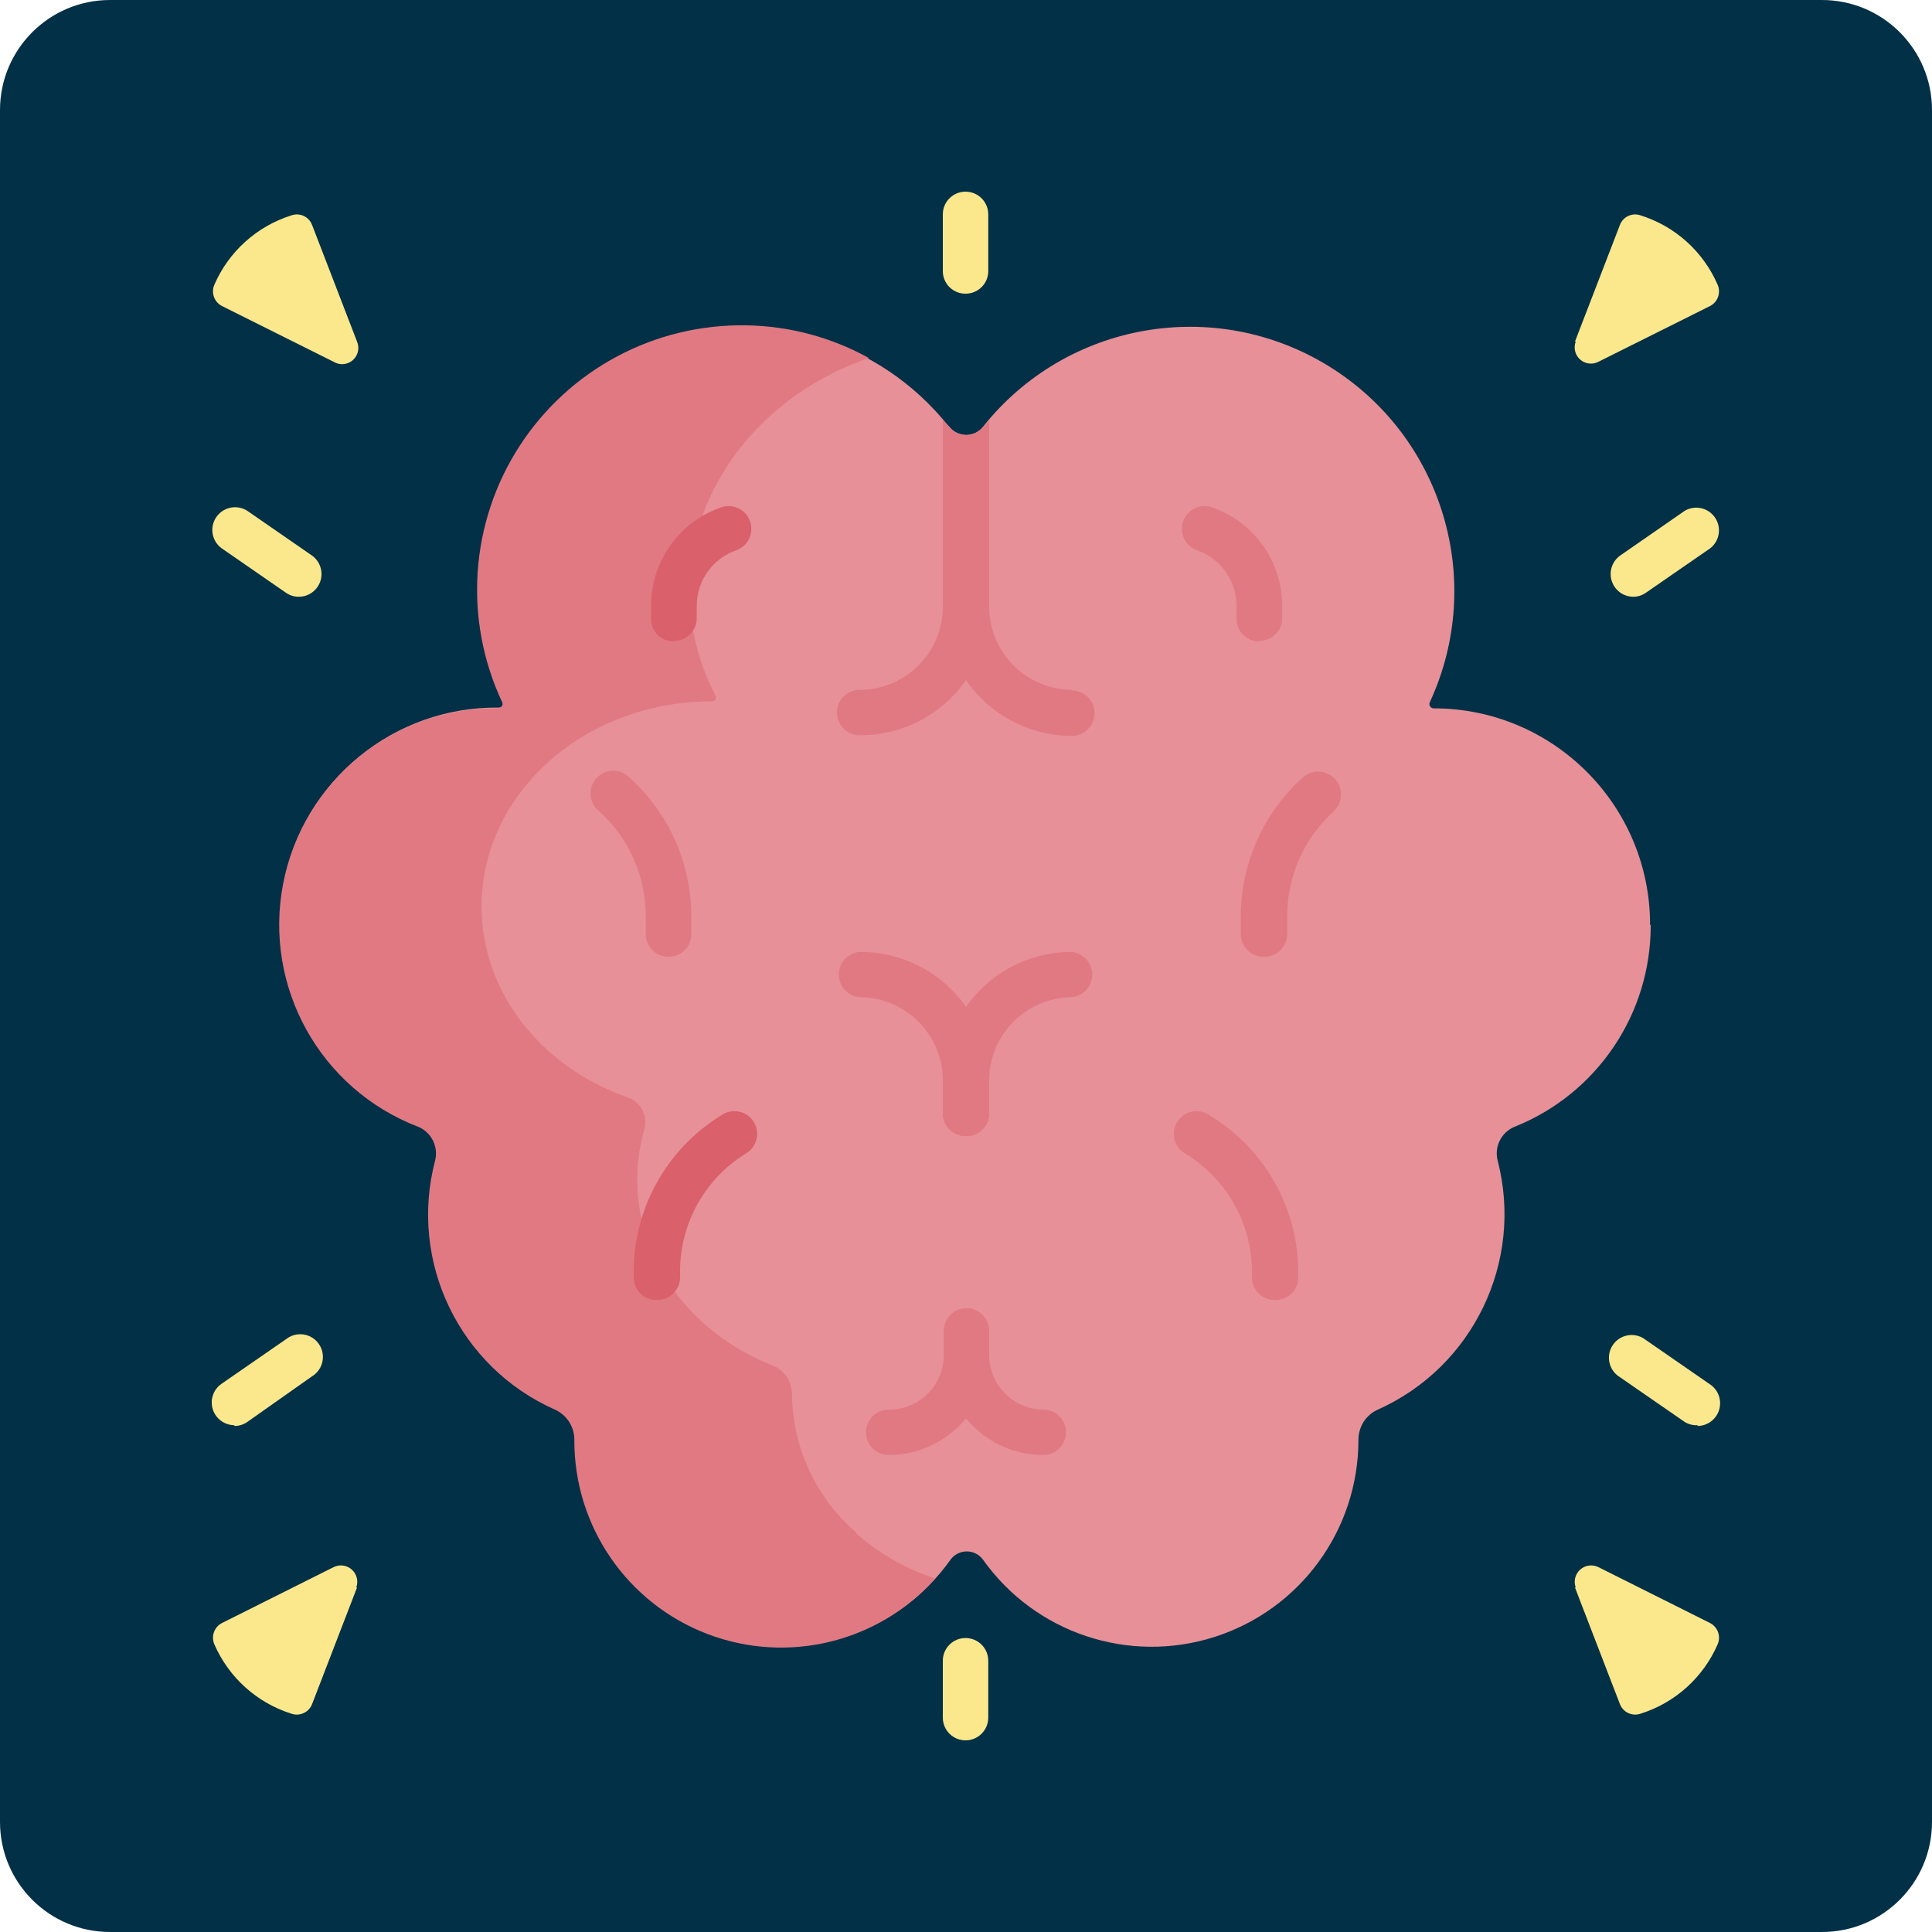
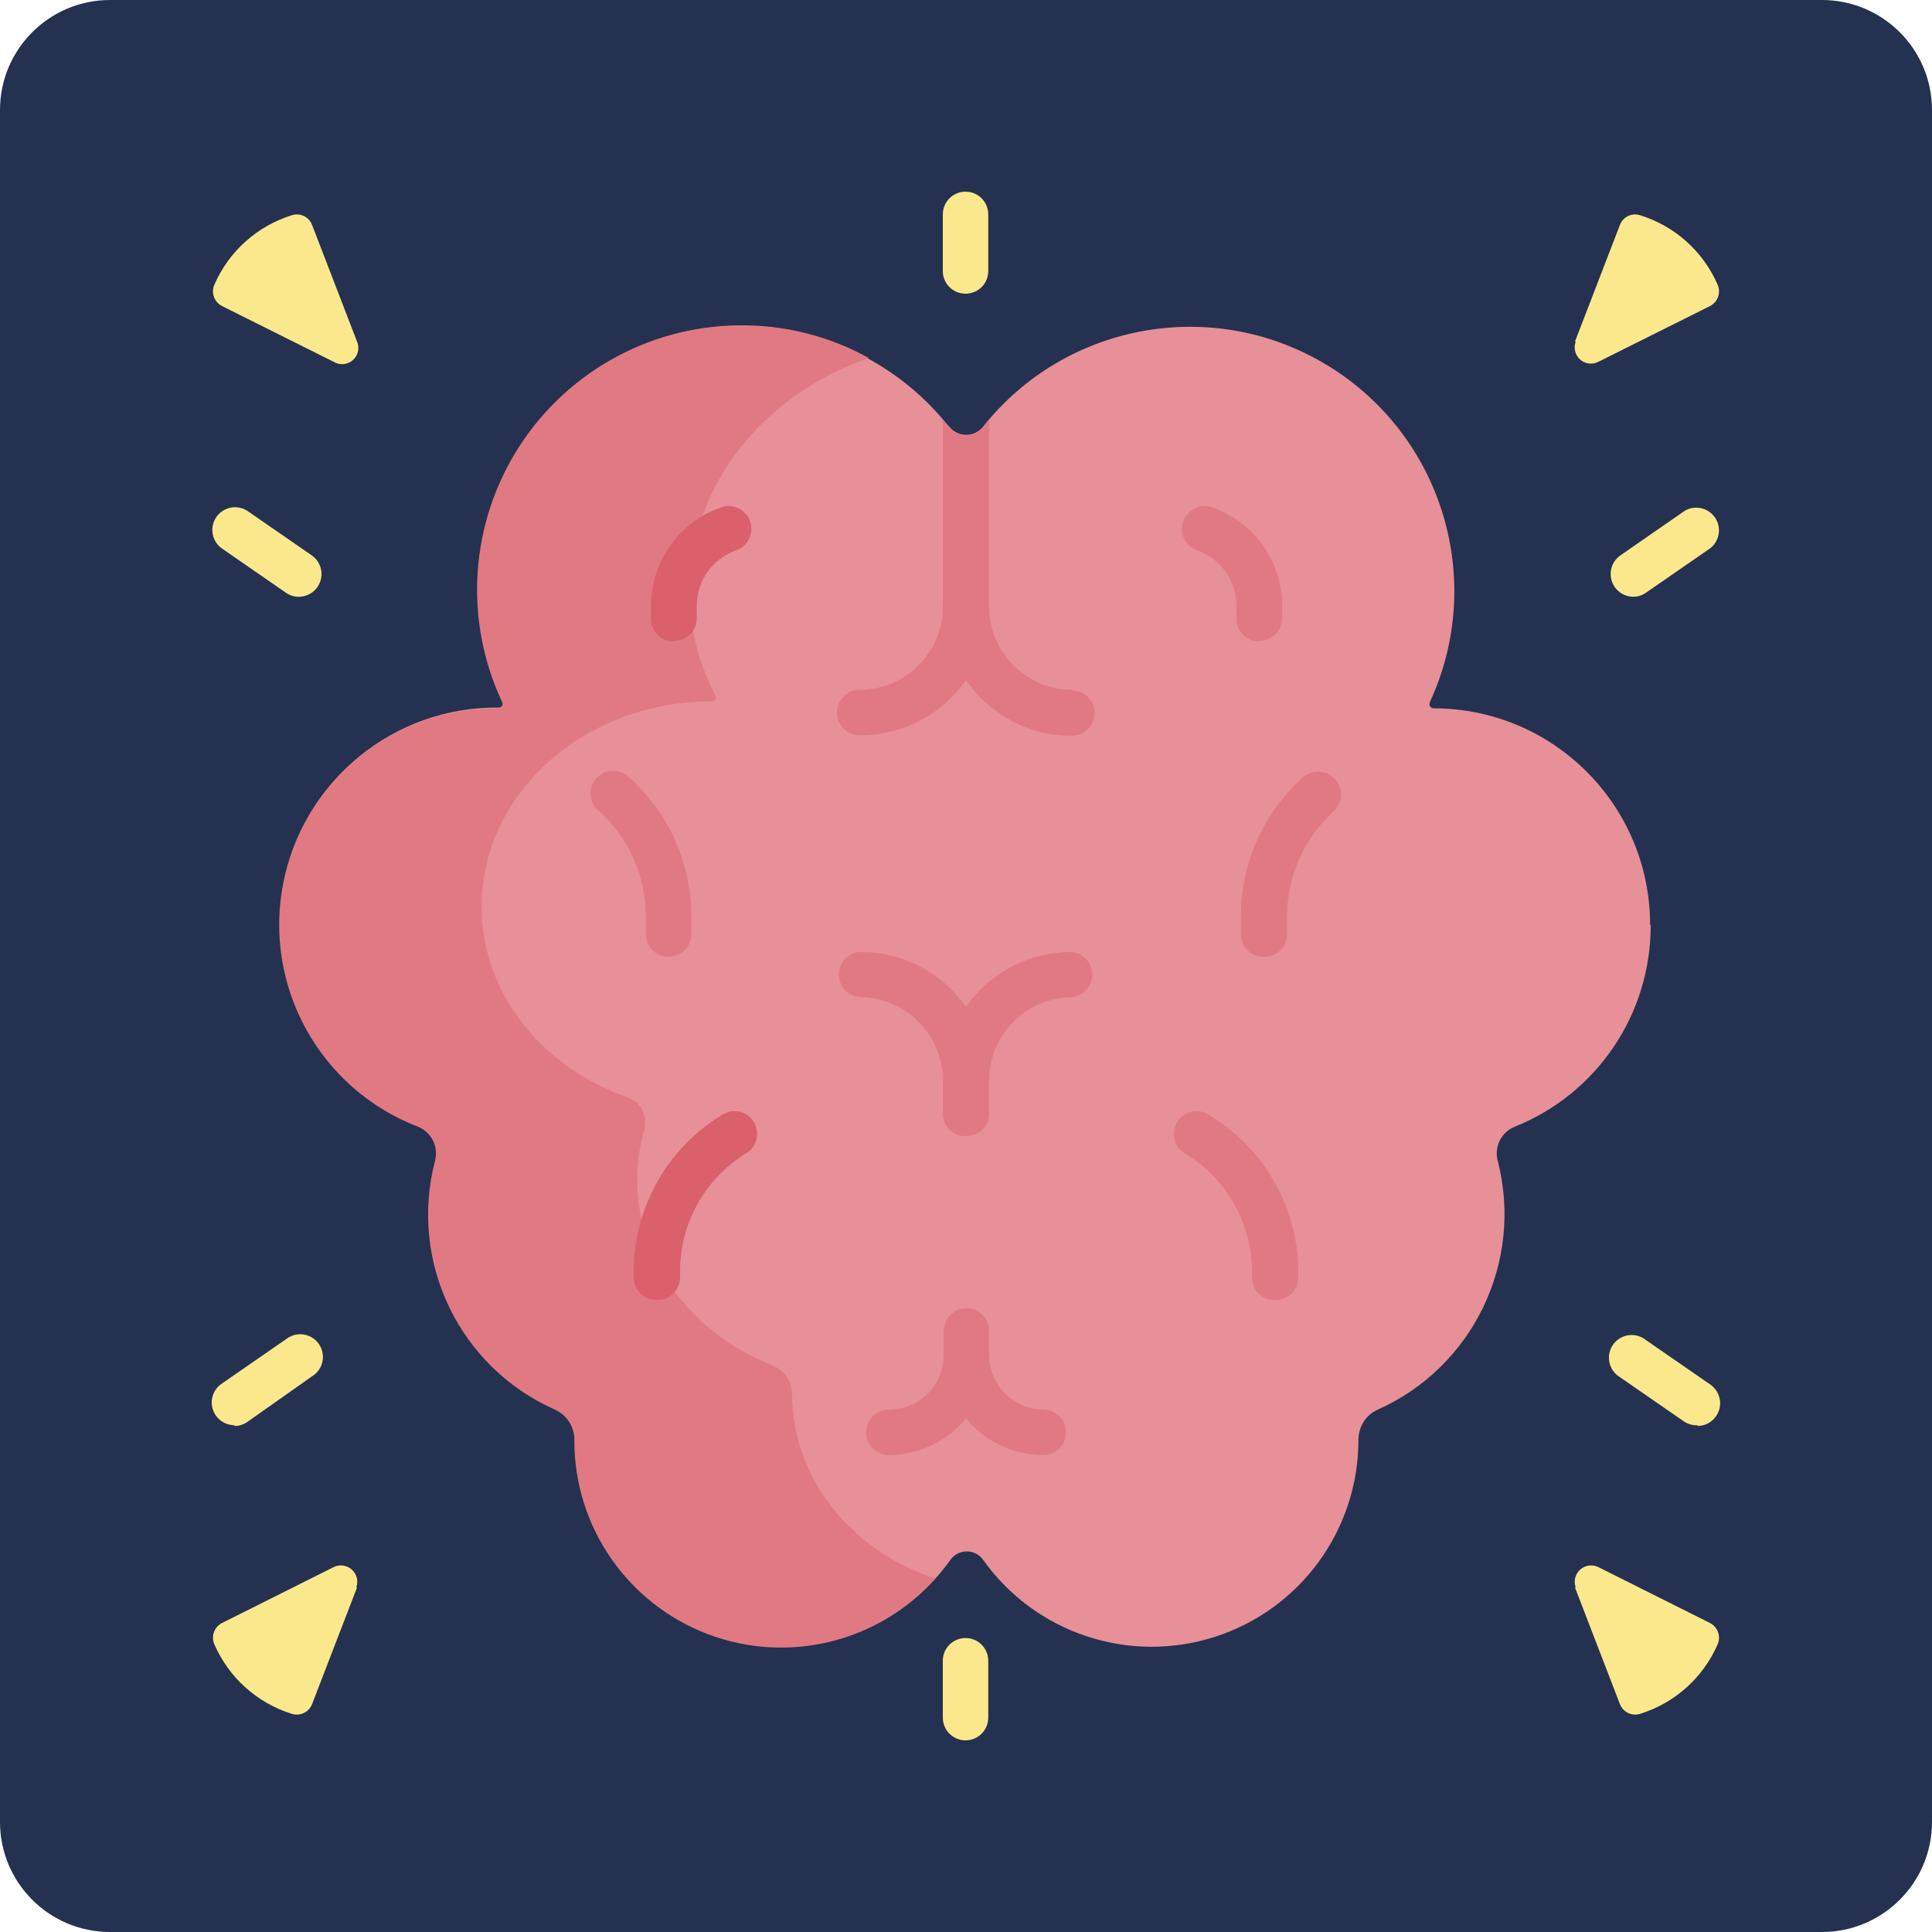
- <svg xmlns="http://www.w3.org/2000/svg" viewBox="0 0 125 125">
-   <defs>
-     <style>.cls-1{fill:#023047;}.cls-2{fill:#e79098;}.cls-3{fill:#e17983;}.cls-4{fill:#da606c;}.cls-5{fill:#fbe88c;}</style>
-   </defs>
-   <g id="Camada_2" data-name="Camada 2">
-     <g id="Extras">
-       <rect class="cls-1" width="125" height="125" rx="7.12" />
-       <path class="cls-2" d="M106.8,59.86A14,14,0,0,1,98,72.9a1.86,1.86,0,0,0-1.16,1.72,1.84,1.84,0,0,0,.06.47,13.86,13.86,0,0,1-7.77,16.12,2.12,2.12,0,0,0-.91.79,2.21,2.21,0,0,0-.33,1.16,13.38,13.38,0,0,1-24.29,7.75,1.3,1.3,0,0,0-2.1,0,13.38,13.38,0,0,1-24.29-7.75,2.13,2.13,0,0,0-1.24-2,13.8,13.8,0,0,1-7.77-16.12,1.87,1.87,0,0,0-1.1-2.19,14,14,0,0,1,5.18-27.07h0a.28.28,0,0,0,.25-.4A17,17,0,0,1,30.9,38,17.09,17.09,0,0,1,61.39,27.6a1.41,1.41,0,0,0,2.22,0,17.1,17.1,0,0,1,28.9,17.83.28.28,0,0,0,.25.4h0a14,14,0,0,1,14,14Z" />
-       <path class="cls-3" d="M55.4,99.16a12,12,0,0,1-4.16-9,2,2,0,0,0-1.31-1.84c-5.3-2.1-8.7-6.82-8.7-12a11.71,11.71,0,0,1,.47-3.28,1.72,1.72,0,0,0-1.17-2.07c-5.49-1.95-9.37-6.73-9.37-12.32,0-7.33,6.66-13.27,14.87-13.27h0a.26.26,0,0,0,.27-.37,14.66,14.66,0,0,1-1.69-7c.1-6.76,4.92-12.54,11.6-14.85a16.93,16.93,0,0,0-7.91-2.11A17.11,17.11,0,0,0,32.49,45.43a.28.28,0,0,1-.25.4h0A14,14,0,0,0,27.05,72.9a1.87,1.87,0,0,1,1.1,2.19,13.8,13.8,0,0,0,7.77,16.12,2.13,2.13,0,0,1,1.24,2,13.38,13.38,0,0,0,23.36,8.92,14.38,14.38,0,0,1-5.12-2.92Z" />
-       <path class="cls-3" d="M69.35,44.63A5.38,5.38,0,0,1,64,39.25V27.17l-.36.43a1.41,1.41,0,0,1-2.22,0L61,27.17V39.25a5.38,5.38,0,0,1-5.38,5.38,1.47,1.47,0,0,0,0,2.94A8.3,8.3,0,0,0,62.5,44a8.3,8.3,0,0,0,6.85,3.61,1.47,1.47,0,0,0,0-2.94Z" />
-       <path class="cls-3" d="M62.5,73.5A1.46,1.46,0,0,1,61,72V69.9a5.39,5.39,0,0,0-5.38-5.38,1.47,1.47,0,0,1,0-2.93A8.32,8.32,0,0,1,64,69.9V72A1.46,1.46,0,0,1,62.5,73.5Z" />
-       <path class="cls-3" d="M62.5,73.5A1.46,1.46,0,0,1,61,72V69.9a8.32,8.32,0,0,1,8.32-8.31,1.47,1.47,0,0,1,0,2.93A5.39,5.39,0,0,0,64,69.9V72A1.46,1.46,0,0,1,62.5,73.5Z" />
-       <path class="cls-3" d="M67.5,91.2A3.53,3.53,0,0,1,64,87.67V86.11a1.47,1.47,0,0,0-2.94,0v1.56A3.53,3.53,0,0,1,57.5,91.2a1.47,1.47,0,0,0,0,2.94,6.48,6.48,0,0,0,5-2.37,6.48,6.48,0,0,0,5,2.37,1.47,1.47,0,0,0,0-2.94Z" />
-       <path class="cls-3" d="M81.75,61.9a1.46,1.46,0,0,1-1.47-1.46V59.31a12.09,12.09,0,0,1,4-9,1.47,1.47,0,1,1,2,2.19,9.15,9.15,0,0,0-3,6.81v1.13a1.46,1.46,0,0,1-1.47,1.46Z" />
-       <path class="cls-3" d="M43.25,61.9a1.46,1.46,0,0,1-1.47-1.46V59.31a9.15,9.15,0,0,0-3-6.81,1.47,1.47,0,1,1,1.95-2.19,12.09,12.09,0,0,1,4,9v1.13a1.46,1.46,0,0,1-1.47,1.46Z" />
-       <path class="cls-4" d="M42.49,84.11A1.46,1.46,0,0,1,41,82.64v-.32a11.87,11.87,0,0,1,5.59-10.11l.19-.12a1.47,1.47,0,0,1,1.56,2.49l-.19.12A8.94,8.94,0,0,0,44,82.32v.32a1.47,1.47,0,0,1-1.47,1.47Z" />
-       <path class="cls-3" d="M82.51,84.11A1.47,1.47,0,0,1,81,82.64v-.32a8.94,8.94,0,0,0-4.22-7.62l-.19-.12a1.47,1.47,0,0,1,1.56-2.49l.19.12A11.87,11.87,0,0,1,84,82.32v.32a1.46,1.46,0,0,1-1.46,1.47Z" />
-       <path class="cls-4" d="M43.59,41.5A1.46,1.46,0,0,1,42.12,40v-.8a6.75,6.75,0,0,1,4.52-6.37,1.47,1.47,0,1,1,1,2.77,3.81,3.81,0,0,0-2.56,3.6V40a1.46,1.46,0,0,1-1.46,1.46Z" />
-       <path class="cls-3" d="M81.41,41.5A1.46,1.46,0,0,1,80,40v-.8a3.81,3.81,0,0,0-2.56-3.6,1.47,1.47,0,0,1,1-2.77,6.75,6.75,0,0,1,4.52,6.37V40a1.46,1.46,0,0,1-1.47,1.46Z" />
-       <path class="cls-5" d="M101.9,22.1l2.91-7.55a1.05,1.05,0,0,1,1.32-.62,8.07,8.07,0,0,1,5,4.49,1.07,1.07,0,0,1-.49,1.38l-7.23,3.61a1.05,1.05,0,0,1-1.46-1.31Z" />
-       <path class="cls-5" d="M23.1,22.1l-2.91-7.55a1.05,1.05,0,0,0-1.32-.62,8.07,8.07,0,0,0-5,4.49,1.07,1.07,0,0,0,.49,1.38l7.23,3.61A1.05,1.05,0,0,0,23.1,22.1Z" />
-       <path class="cls-5" d="M101.9,102.71l2.91,7.55a1.06,1.06,0,0,0,1.32.62,8.09,8.09,0,0,0,5-4.49,1.07,1.07,0,0,0-.49-1.38l-7.23-3.62a1.06,1.06,0,0,0-1.46,1.32Z" />
-       <path class="cls-5" d="M23.1,102.71l-2.91,7.55a1.06,1.06,0,0,1-1.32.62,8.09,8.09,0,0,1-5-4.49,1.07,1.07,0,0,1,.49-1.38l7.23-3.62a1.06,1.06,0,0,1,1.46,1.32Z" />
-       <path class="cls-5" d="M62.5,19A1.46,1.46,0,0,1,61,17.55V13.87a1.47,1.47,0,0,1,2.94,0v3.68A1.46,1.46,0,0,1,62.5,19Z" />
-       <path class="cls-5" d="M62.5,112.6A1.47,1.47,0,0,1,61,111.13v-3.68a1.47,1.47,0,0,1,2.94,0v3.68a1.47,1.47,0,0,1-1.47,1.47Z" />
-       <path class="cls-5" d="M15.16,92.21a1.47,1.47,0,0,1-.84-2.67l4.18-2.89a1.47,1.47,0,1,1,1.67,2.41L16,92a1.43,1.43,0,0,1-.83.26Z" />
-       <path class="cls-5" d="M19.33,38.61a1.41,1.41,0,0,1-.83-.26l-4.18-2.89A1.47,1.47,0,0,1,16,33.05l4.18,2.89a1.47,1.47,0,0,1-.84,2.67Z" />
-       <path class="cls-5" d="M109.84,92.21A1.43,1.43,0,0,1,109,92l-4.18-2.89a1.47,1.47,0,1,1,1.67-2.41l4.18,2.89a1.47,1.47,0,0,1-.84,2.67Z" />
-       <path class="cls-5" d="M105.67,38.61a1.47,1.47,0,0,1-.84-2.67L109,33.05a1.47,1.47,0,0,1,1.67,2.41l-4.18,2.89a1.41,1.41,0,0,1-.83.26Z" />
-     </g>
+ <svg xmlns="http://www.w3.org/2000/svg" width="125" height="125">
+   <g>
+     <rect id="svg_1" fill="#253150" rx="7.12" height="125" width="125" class="cls-1" />
+     <path id="svg_2" fill="#e79098" d="m106.8,59.86a14,14 0 0 1 -8.8,13.04a1.86,1.86 0 0 0 -1.16,1.72a1.84,1.84 0 0 0 0.06,0.47a13.86,13.86 0 0 1 -7.77,16.12a2.12,2.12 0 0 0 -0.91,0.79a2.21,2.21 0 0 0 -0.33,1.16a13.38,13.38 0 0 1 -24.29,7.75a1.3,1.3 0 0 0 -2.1,0a13.38,13.38 0 0 1 -24.29,-7.75a2.13,2.13 0 0 0 -1.24,-2a13.8,13.8 0 0 1 -7.77,-16.12a1.87,1.87 0 0 0 -1.1,-2.19a14,14 0 0 1 5.18,-27.07l0,0a0.28,0.28 0 0 0 0.25,-0.4a17,17 0 0 1 -1.63,-7.38a17.09,17.09 0 0 1 30.49,-10.4a1.41,1.41 0 0 0 2.22,0a17.1,17.1 0 0 1 28.9,17.83a0.28,0.28 0 0 0 0.25,0.4l0,0a14,14 0 0 1 14,14l0.04,0.03z" class="cls-2" />
+     <path id="svg_3" fill="#e17983" d="m55.4,99.16a12,12 0 0 1 -4.16,-9a2,2 0 0 0 -1.31,-1.84c-5.3,-2.1 -8.7,-6.82 -8.7,-12a11.71,11.71 0 0 1 0.47,-3.28a1.72,1.72 0 0 0 -1.17,-2.07c-5.49,-1.95 -9.37,-6.73 -9.37,-12.32c0,-7.33 6.66,-13.27 14.87,-13.27l0,0a0.26,0.26 0 0 0 0.27,-0.37a14.66,14.66 0 0 1 -1.69,-7c0.1,-6.76 4.92,-12.54 11.6,-14.85a16.93,16.93 0 0 0 -7.91,-2.11a17.11,17.11 0 0 0 -15.81,24.38a0.28,0.28 0 0 1 -0.25,0.4l0,0a14,14 0 0 0 -5.19,27.07a1.87,1.87 0 0 1 1.1,2.19a13.8,13.8 0 0 0 7.77,16.12a2.13,2.13 0 0 1 1.24,2a13.38,13.38 0 0 0 23.36,8.92a14.38,14.38 0 0 1 -5.12,-2.92l0,-0.05z" class="cls-3" />
+     <path id="svg_4" fill="#e17983" d="m69.35,44.63a5.38,5.38 0 0 1 -5.35,-5.38l0,-12.08l-0.36,0.43a1.41,1.41 0 0 1 -2.22,0l-0.42,-0.43l0,12.08a5.38,5.38 0 0 1 -5.38,5.38a1.47,1.47 0 0 0 0,2.94a8.3,8.3 0 0 0 6.88,-3.57a8.3,8.3 0 0 0 6.85,3.61a1.47,1.47 0 0 0 0,-2.94l0,-0.04z" class="cls-3" />
+     <path id="svg_5" fill="#e17983" d="m62.5,73.5a1.46,1.46 0 0 1 -1.5,-1.5l0,-2.1a5.39,5.39 0 0 0 -5.38,-5.38a1.47,1.47 0 0 1 0,-2.93a8.32,8.32 0 0 1 8.38,8.31l0,2.1a1.46,1.46 0 0 1 -1.5,1.5z" class="cls-3" />
+     <path id="svg_6" fill="#e17983" d="m62.5,73.5a1.46,1.46 0 0 1 -1.5,-1.5l0,-2.1a8.32,8.32 0 0 1 8.32,-8.31a1.47,1.47 0 0 1 0,2.93a5.39,5.39 0 0 0 -5.32,5.38l0,2.1a1.46,1.46 0 0 1 -1.5,1.5z" class="cls-3" />
+     <path id="svg_7" fill="#e17983" d="m67.5,91.2a3.53,3.53 0 0 1 -3.5,-3.53l0,-1.56a1.47,1.47 0 0 0 -2.94,0l0,1.56a3.53,3.53 0 0 1 -3.56,3.53a1.47,1.47 0 0 0 0,2.94a6.48,6.48 0 0 0 5,-2.37a6.48,6.48 0 0 0 5,2.37a1.47,1.47 0 0 0 0,-2.94z" class="cls-3" />
+     <path id="svg_8" fill="#e17983" d="m81.75,61.9a1.46,1.46 0 0 1 -1.47,-1.46l0,-1.13a12.09,12.09 0 0 1 4,-9a1.47,1.47 0 1 1 2,2.19a9.15,9.15 0 0 0 -3,6.81l0,1.13a1.46,1.46 0 0 1 -1.47,1.46l-0.06,0z" class="cls-3" />
+     <path id="svg_9" fill="#e17983" d="m43.25,61.9a1.46,1.46 0 0 1 -1.47,-1.46l0,-1.13a9.15,9.15 0 0 0 -3,-6.81a1.47,1.47 0 1 1 1.95,-2.19a12.09,12.09 0 0 1 4,9l0,1.13a1.46,1.46 0 0 1 -1.47,1.46l-0.01,0z" class="cls-3" />
+     <path id="svg_10" fill="#da606c" d="m42.49,84.11a1.46,1.46 0 0 1 -1.49,-1.47l0,-0.32a11.87,11.87 0 0 1 5.59,-10.11l0.19,-0.12a1.47,1.47 0 0 1 1.56,2.49l-0.19,0.12a8.94,8.94 0 0 0 -4.15,7.62l0,0.32a1.47,1.47 0 0 1 -1.47,1.47l-0.04,0z" class="cls-4" />
+     <path id="svg_11" fill="#e17983" d="m82.51,84.11a1.47,1.47 0 0 1 -1.51,-1.47l0,-0.32a8.94,8.94 0 0 0 -4.22,-7.62l-0.19,-0.12a1.47,1.47 0 0 1 1.56,-2.49l0.19,0.12a11.87,11.87 0 0 1 5.66,10.11l0,0.32a1.46,1.46 0 0 1 -1.46,1.47l-0.03,0z" class="cls-3" />
+     <path id="svg_12" fill="#da606c" d="m43.59,41.5a1.46,1.46 0 0 1 -1.47,-1.5l0,-0.8a6.75,6.75 0 0 1 4.52,-6.37a1.47,1.47 0 1 1 1,2.77a3.81,3.81 0 0 0 -2.56,3.6l0,0.8a1.46,1.46 0 0 1 -1.46,1.46l-0.03,0.04z" class="cls-4" />
+     <path id="svg_13" fill="#e17983" d="m81.41,41.5a1.46,1.46 0 0 1 -1.41,-1.5l0,-0.8a3.81,3.81 0 0 0 -2.56,-3.6a1.47,1.47 0 0 1 1,-2.77a6.75,6.75 0 0 1 4.52,6.37l0,0.8a1.46,1.46 0 0 1 -1.47,1.46l-0.08,0.04z" class="cls-3" />
+     <path id="svg_14" fill="#fbe88c" d="m101.9,22.1l2.91,-7.55a1.05,1.05 0 0 1 1.32,-0.62a8.07,8.07 0 0 1 5,4.49a1.07,1.07 0 0 1 -0.49,1.38l-7.23,3.61a1.05,1.05 0 0 1 -1.46,-1.31l-0.05,0z" class="cls-5" />
+     <path id="svg_15" fill="#fbe88c" d="m23.1,22.1l-2.91,-7.55a1.05,1.05 0 0 0 -1.32,-0.62a8.07,8.07 0 0 0 -5,4.49a1.07,1.07 0 0 0 0.49,1.38l7.23,3.61a1.05,1.05 0 0 0 1.51,-1.31z" class="cls-5" />
+     <path id="svg_16" fill="#fbe88c" d="m101.9,102.71l2.91,7.55a1.06,1.06 0 0 0 1.32,0.62a8.09,8.09 0 0 0 5,-4.49a1.07,1.07 0 0 0 -0.49,-1.38l-7.23,-3.62a1.06,1.06 0 0 0 -1.46,1.32l-0.05,0z" class="cls-5" />
+     <path id="svg_17" fill="#fbe88c" d="m23.1,102.71l-2.91,7.55a1.06,1.06 0 0 1 -1.32,0.62a8.09,8.09 0 0 1 -5,-4.49a1.07,1.07 0 0 1 0.49,-1.38l7.23,-3.62a1.06,1.06 0 0 1 1.46,1.32l0.05,0z" class="cls-5" />
+     <path id="svg_18" fill="#fbe88c" d="m62.5,19a1.46,1.46 0 0 1 -1.5,-1.45l0,-3.68a1.47,1.47 0 0 1 2.94,0l0,3.68a1.46,1.46 0 0 1 -1.44,1.45z" class="cls-5" />
+     <path id="svg_19" fill="#fbe88c" d="m62.5,112.6a1.47,1.47 0 0 1 -1.5,-1.47l0,-3.68a1.47,1.47 0 0 1 2.94,0l0,3.68a1.47,1.47 0 0 1 -1.47,1.47l0.03,0z" class="cls-5" />
+     <path id="svg_20" fill="#fbe88c" d="m15.16,92.21a1.47,1.47 0 0 1 -0.84,-2.67l4.18,-2.89a1.47,1.47 0 1 1 1.67,2.41l-4.17,2.94a1.43,1.43 0 0 1 -0.83,0.26l-0.01,-0.05z" class="cls-5" />
+     <path id="svg_21" fill="#fbe88c" d="m19.33,38.61a1.41,1.41 0 0 1 -0.83,-0.26l-4.18,-2.89a1.47,1.47 0 0 1 1.68,-2.41l4.18,2.89a1.47,1.47 0 0 1 -0.84,2.67l-0.01,0z" class="cls-5" />
+     <path id="svg_22" fill="#fbe88c" d="m109.84,92.21a1.43,1.43 0 0 1 -0.84,-0.21l-4.18,-2.89a1.47,1.47 0 1 1 1.67,-2.41l4.18,2.89a1.47,1.47 0 0 1 -0.84,2.67l0.01,-0.05z" class="cls-5" />
+     <path id="svg_23" fill="#fbe88c" d="m105.67,38.61a1.47,1.47 0 0 1 -0.84,-2.67l4.17,-2.89a1.47,1.47 0 0 1 1.67,2.41l-4.18,2.89a1.41,1.41 0 0 1 -0.83,0.26l0.01,0z" class="cls-5" />
  </g>
</svg>
